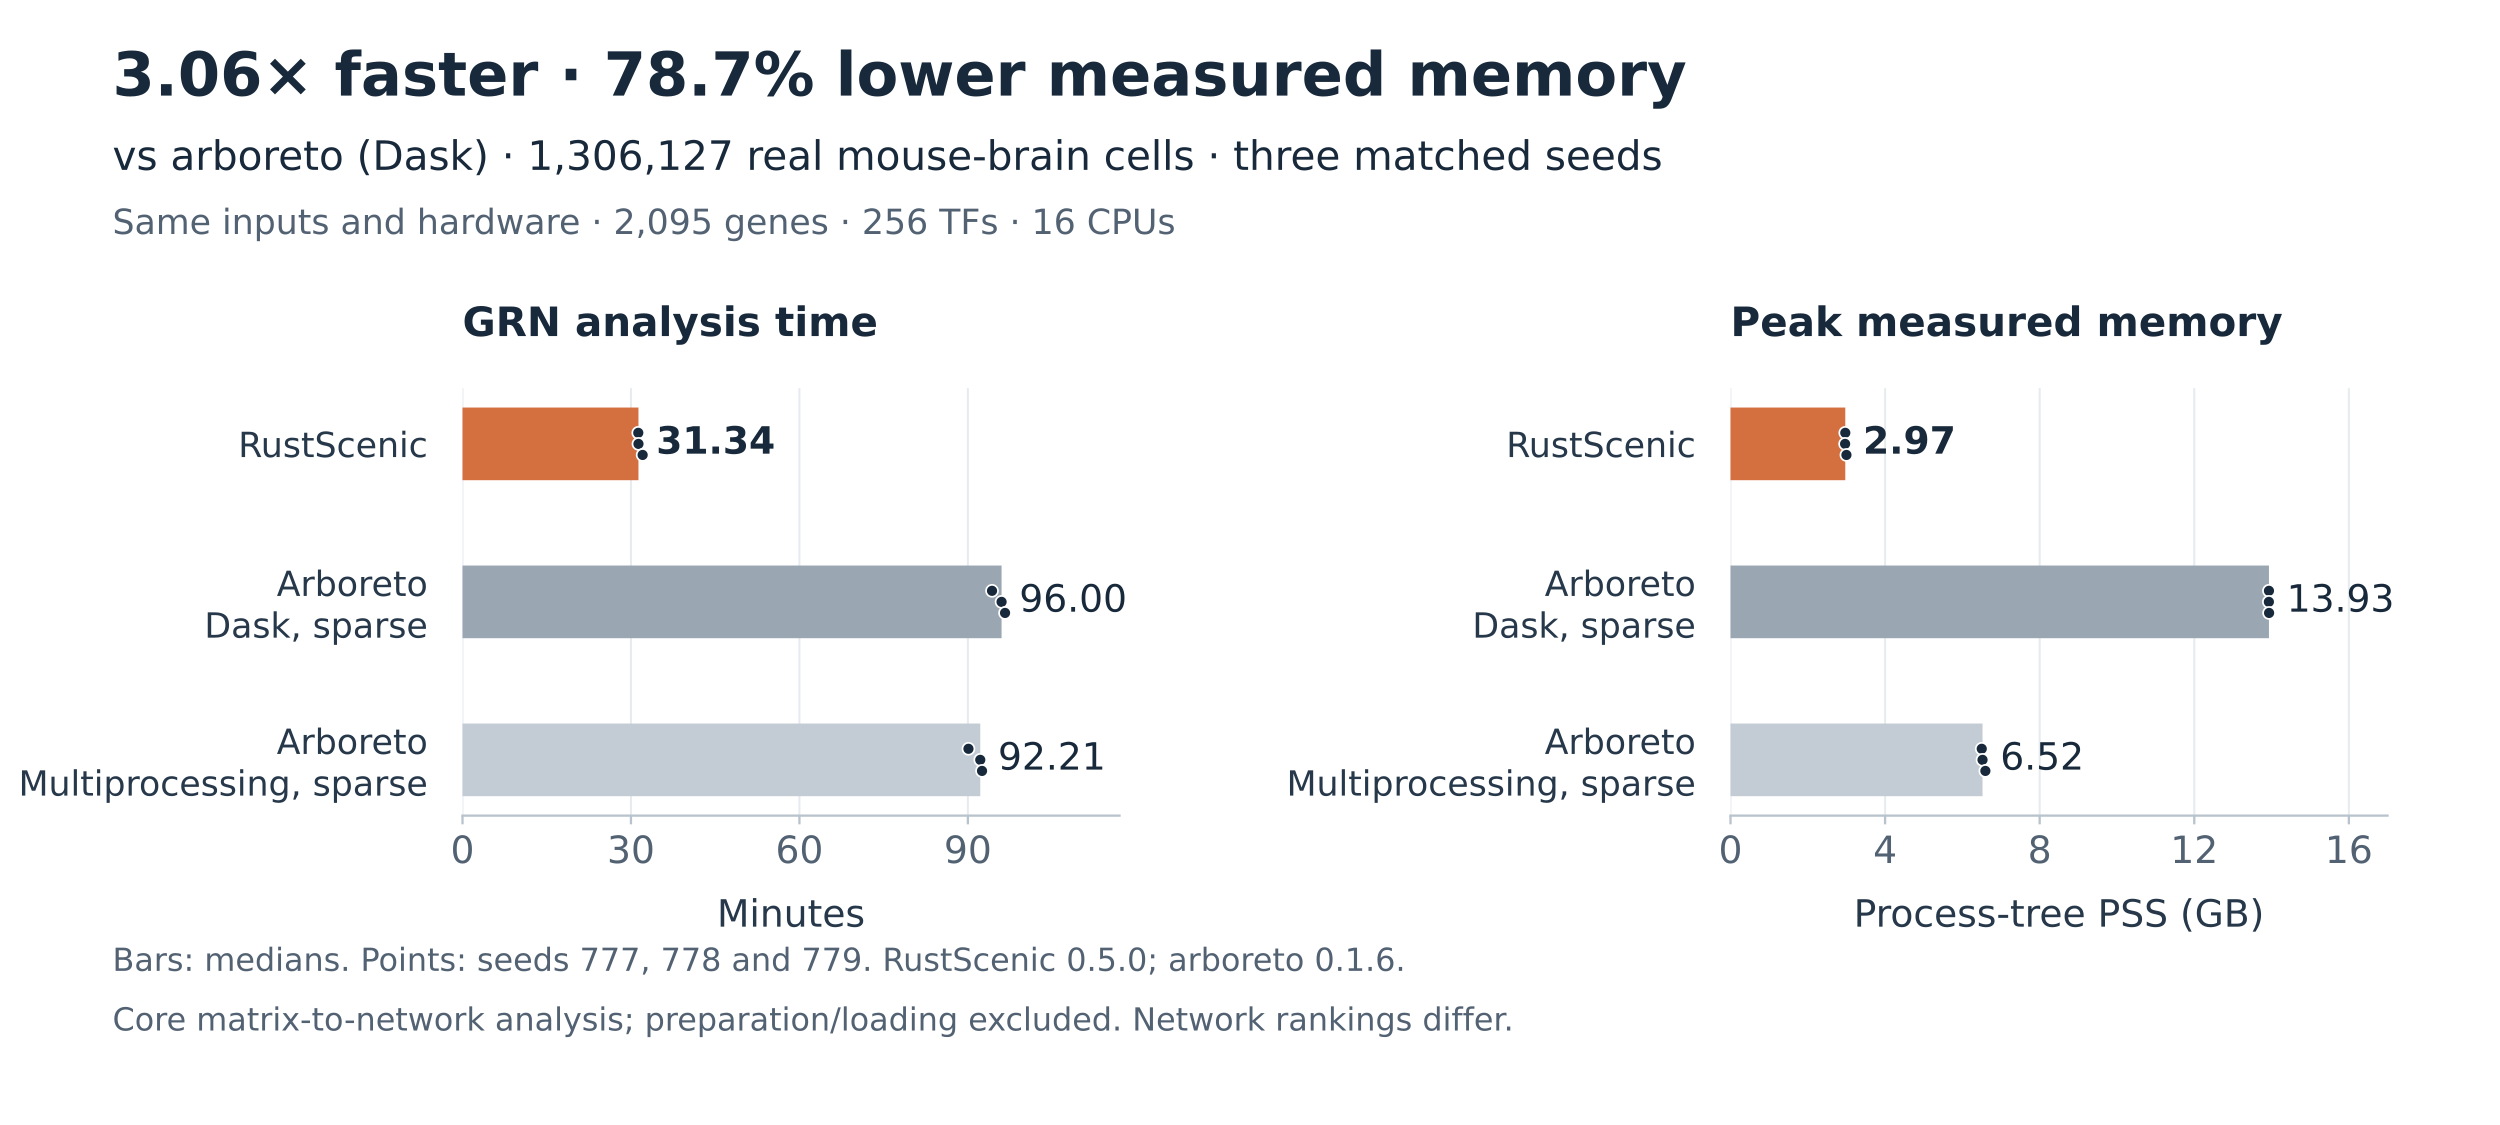
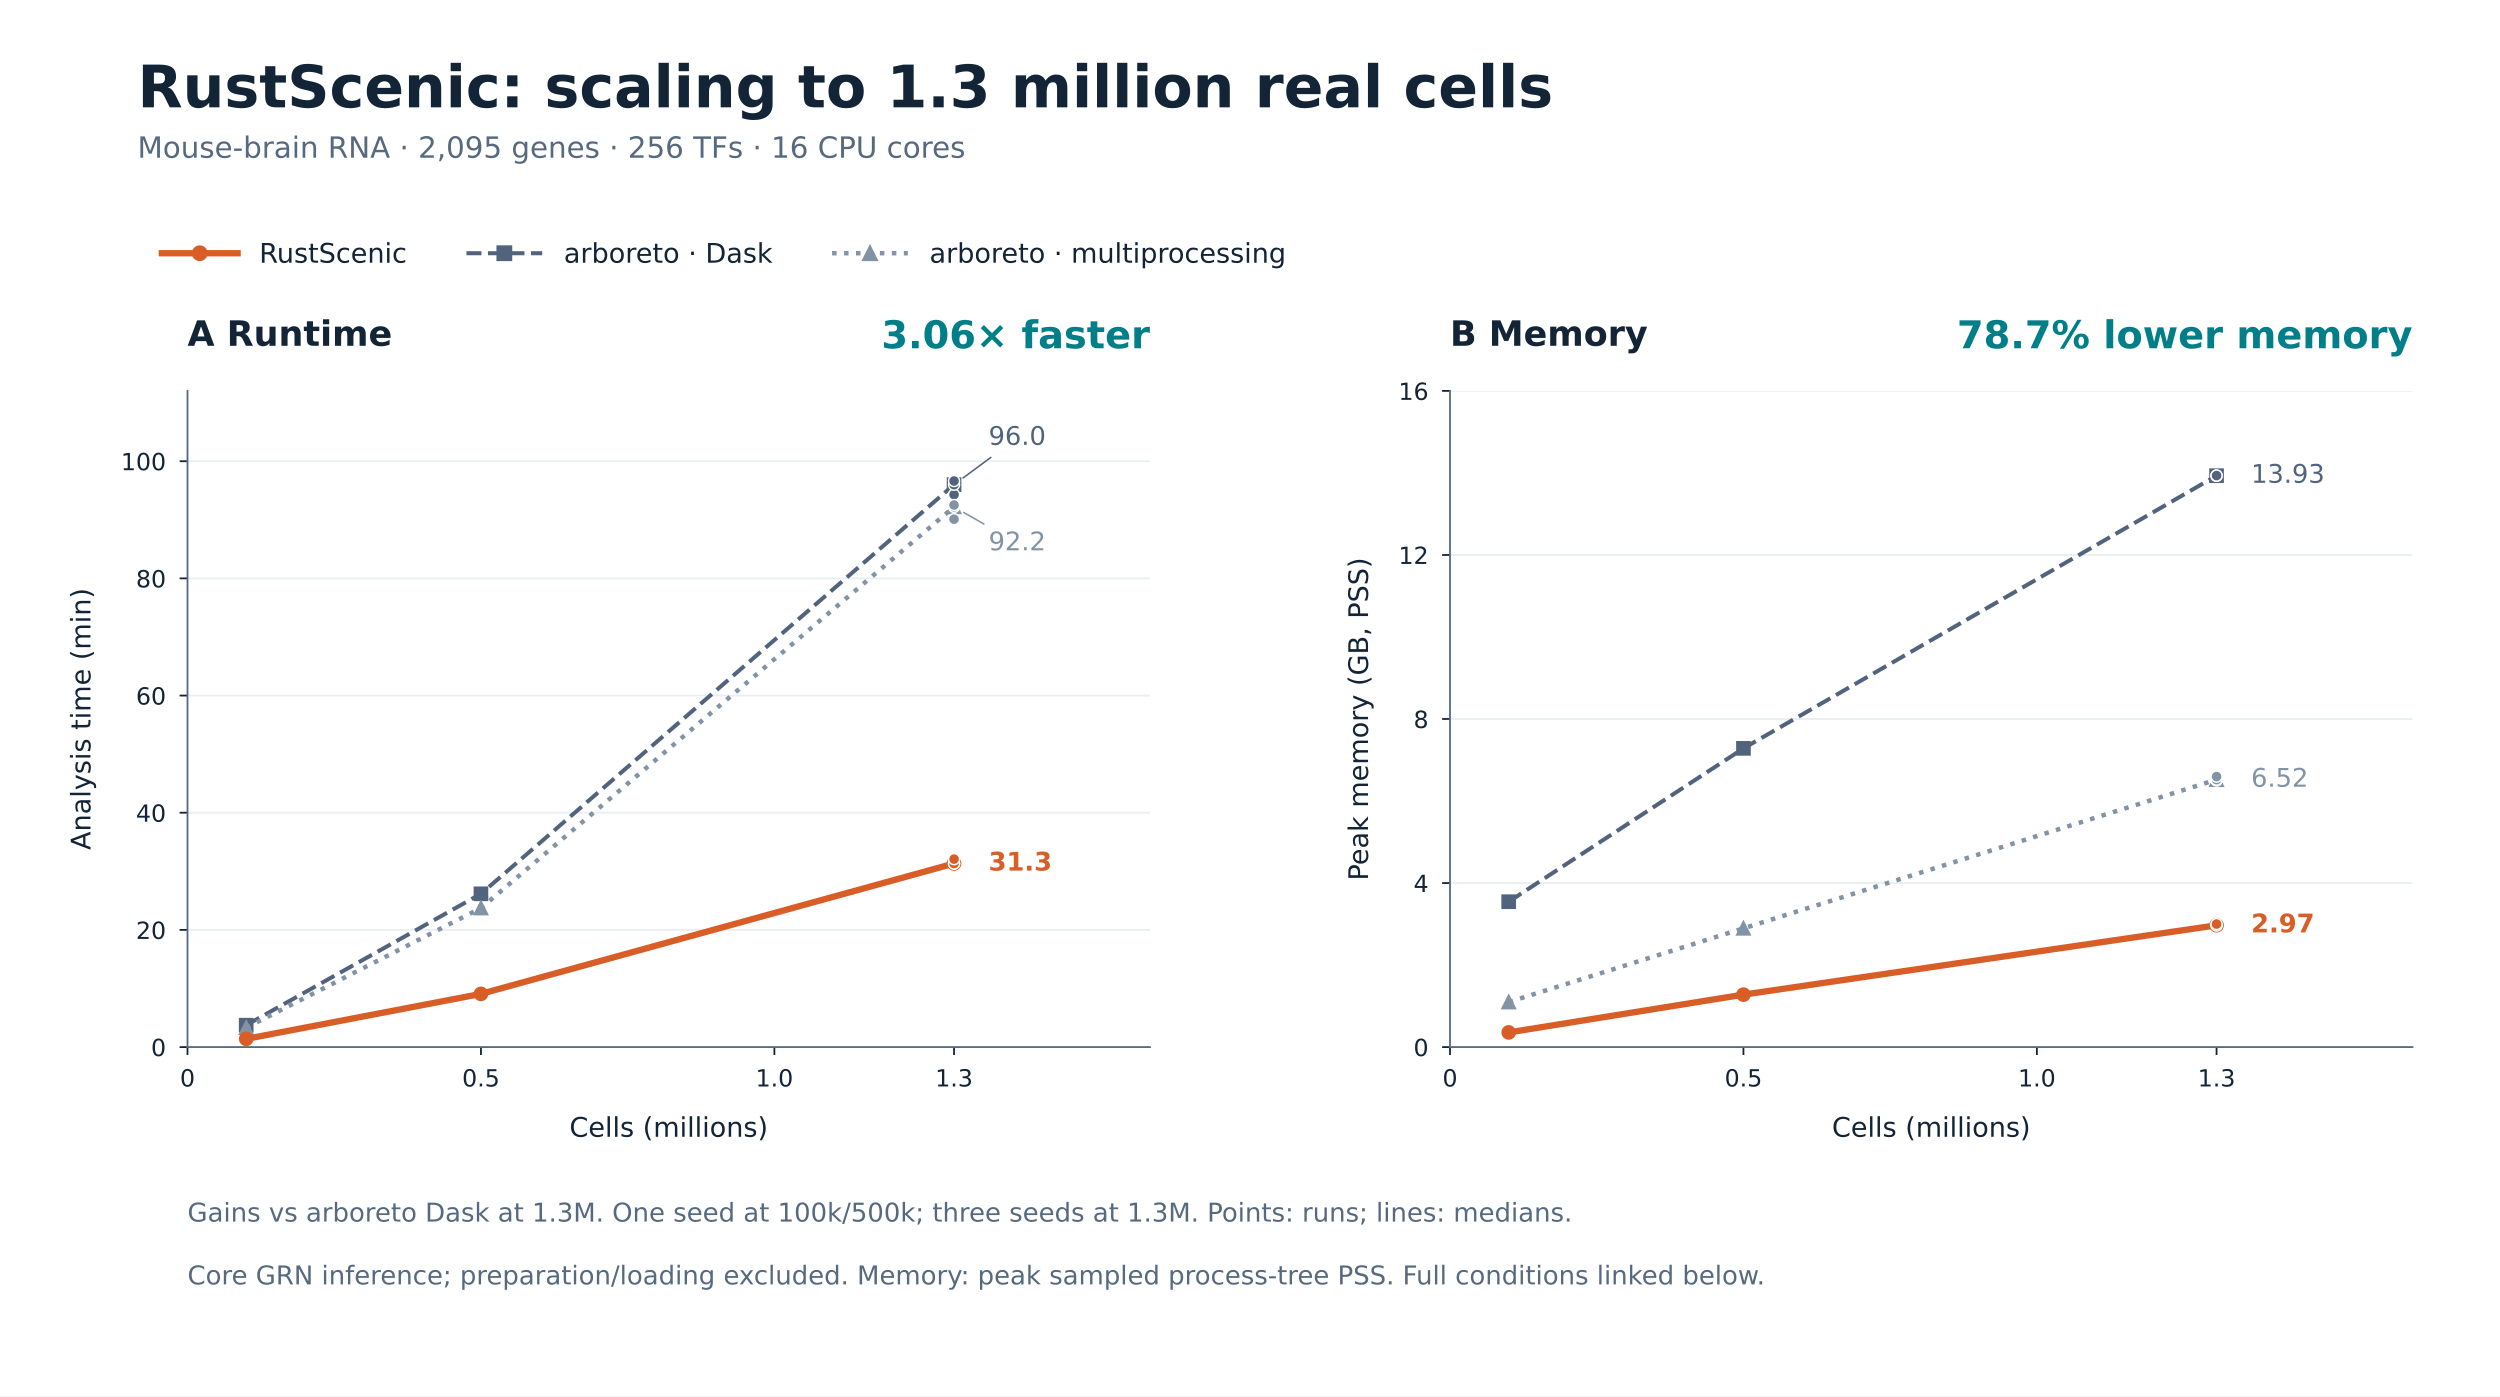
- <svg xmlns="http://www.w3.org/2000/svg" xmlns:xlink="http://www.w3.org/1999/xlink" width="864pt" height="388.8pt" viewBox="0 0 864 388.8" version="1.1">
+ <svg xmlns="http://www.w3.org/2000/svg" xmlns:xlink="http://www.w3.org/1999/xlink" width="1108.8pt" height="619.2pt" viewBox="0 0 1108.8 619.2" version="1.1">
  <defs>
    <style type="text/css">*{stroke-linejoin: round; stroke-linecap: butt}</style>
  </defs>
  <g id="figure_1">
    <g id="patch_1">
-       <path d="M 0 388.8 L 864 388.8 L 864 0 L 0 0 z " style="fill: #ffffff" />
+       <path d="M 0 619.2 L 1108.8 619.2 L 1108.8 0 L 0 0 z " style="fill: #ffffff" />
    </g>
    <g id="axes_1">
      <g id="patch_2">
-         <path d="M 159.84 281.88 L 386.898 281.88 L 386.898 134.136 L 159.84 134.136 z " style="fill: #ffffff" />
+         <path d="M 83.16 464.4 L 510.048 464.4 L 510.048 173.376 L 83.16 173.376 z " style="fill: #ffffff" />
      </g>
      <g id="matplotlib.axis_1">
        <g id="xtick_1">
          <g id="line2d_1">
-             <path d="M 159.84 281.88 L 159.84 134.136 " clip-path="url(#pc3541973b2)" style="fill: none; stroke: #e6ebef; stroke-width: 0.7; stroke-linecap: square" />
-           </g>
+             <defs>
+               <path id="ma1ae13457a" d="M 0 0 L 0 3.5 " style="stroke: #142437; stroke-width: 0.8" />
+             </defs>
+             <g>
+               <use xlink:href="#ma1ae13457a" x="83.16" y="464.4" style="fill: #142437; stroke: #142437; stroke-width: 0.8" />
+             </g>
+           </g>
+           <g id="text_1">
+             <text style="font-size: 10.5px; font-family: 'DejaVu Sans'; text-anchor: middle; fill: #142437" x="83.16" y="481.878" transform="rotate(-0 83.16 481.8784)">0</text>
+           </g>
+         </g>
+         <g id="xtick_2">
          <g id="line2d_2">
-             <defs>
-               <path id="mb3e70e938f" d="M 0 0 L 0 3 " style="stroke: #b9c3cd; stroke-width: 0.8" />
-             </defs>
-             <g>
-               <use xlink:href="#mb3e70e938f" x="159.84" y="281.88" style="fill: #b9c3cd; stroke: #b9c3cd; stroke-width: 0.8" />
-             </g>
-           </g>
-           <g id="text_1">
-             <text style="font-size: 13px; font-family: 'DejaVu Sans'; text-anchor: middle; fill: #526273" x="159.84" y="298.257" transform="rotate(-0 159.84 298.257)">0</text>
-           </g>
-         </g>
-         <g id="xtick_2">
+             <g>
+               <use xlink:href="#ma1ae13457a" x="213.309" y="464.4" style="fill: #142437; stroke: #142437; stroke-width: 0.8" />
+             </g>
+           </g>
+           <g id="text_2">
+             <text style="font-size: 10.5px; font-family: 'DejaVu Sans'; text-anchor: middle; fill: #142437" x="213.309" y="481.878" transform="rotate(-0 213.3088 481.8784)">0.5</text>
+           </g>
+         </g>
+         <g id="xtick_3">
          <g id="line2d_3">
-             <path d="M 218.06 281.88 L 218.06 134.136 " clip-path="url(#pc3541973b2)" style="fill: none; stroke: #e6ebef; stroke-width: 0.7; stroke-linecap: square" />
-           </g>
+             <g>
+               <use xlink:href="#ma1ae13457a" x="343.458" y="464.4" style="fill: #142437; stroke: #142437; stroke-width: 0.8" />
+             </g>
+           </g>
+           <g id="text_3">
+             <text style="font-size: 10.5px; font-family: 'DejaVu Sans'; text-anchor: middle; fill: #142437" x="343.458" y="481.878" transform="rotate(-0 343.4576 481.8784)">1.0</text>
+           </g>
+         </g>
+         <g id="xtick_4">
          <g id="line2d_4">
            <g>
-               <use xlink:href="#mb3e70e938f" x="218.06" y="281.88" style="fill: #b9c3cd; stroke: #b9c3cd; stroke-width: 0.8" />
-             </g>
-           </g>
-           <g id="text_2">
-             <text style="font-size: 13px; font-family: 'DejaVu Sans'; text-anchor: middle; fill: #526273" x="218.06" y="298.257" transform="rotate(-0 218.06 298.257)">30</text>
-           </g>
-         </g>
-         <g id="xtick_3">
-           <g id="line2d_5">
-             <path d="M 276.28 281.88 L 276.28 134.136 " clip-path="url(#pc3541973b2)" style="fill: none; stroke: #e6ebef; stroke-width: 0.7; stroke-linecap: square" />
-           </g>
-           <g id="line2d_6">
-             <g>
-               <use xlink:href="#mb3e70e938f" x="276.28" y="281.88" style="fill: #b9c3cd; stroke: #b9c3cd; stroke-width: 0.8" />
-             </g>
-           </g>
-           <g id="text_3">
-             <text style="font-size: 13px; font-family: 'DejaVu Sans'; text-anchor: middle; fill: #526273" x="276.28" y="298.257" transform="rotate(-0 276.28 298.257)">60</text>
-           </g>
-         </g>
-         <g id="xtick_4">
-           <g id="line2d_7">
-             <path d="M 334.5 281.88 L 334.5 134.136 " clip-path="url(#pc3541973b2)" style="fill: none; stroke: #e6ebef; stroke-width: 0.7; stroke-linecap: square" />
-           </g>
-           <g id="line2d_8">
-             <g>
-               <use xlink:href="#mb3e70e938f" x="334.5" y="281.88" style="fill: #b9c3cd; stroke: #b9c3cd; stroke-width: 0.8" />
+               <use xlink:href="#ma1ae13457a" x="423.142" y="464.4" style="fill: #142437; stroke: #142437; stroke-width: 0.8" />
            </g>
          </g>
          <g id="text_4">
-             <text style="font-size: 13px; font-family: 'DejaVu Sans'; text-anchor: middle; fill: #526273" x="334.5" y="298.257" transform="rotate(-0 334.5 298.257)">90</text>
+             <text style="font-size: 10.5px; font-family: 'DejaVu Sans'; text-anchor: middle; fill: #142437" x="423.142" y="481.878" transform="rotate(-0 423.1417 481.8784)">1.3</text>
          </g>
        </g>
        <g id="text_5">
-           <text style="font-size: 13px; font-family: 'DejaVu Sans'; text-anchor: middle; fill: #26384a" x="273.369" y="320.258" transform="rotate(-0 273.369 320.258)">Minutes</text>
+           <text style="font-size: 12px; font-family: 'DejaVu Sans'; text-anchor: middle; fill: #142437" x="296.604" y="504.18" transform="rotate(-0 296.604 504.1802)">Cells (millions)</text>
        </g>
      </g>
      <g id="matplotlib.axis_2">
        <g id="ytick_1">
-           <g id="line2d_9" />
+           <g id="line2d_5">
+             <path d="M 83.16 464.4 L 510.048 464.4 " clip-path="url(#p078b58f563)" style="fill: none; stroke: #e9eef2; stroke-width: 0.8; stroke-linecap: square" />
+           </g>
+           <g id="line2d_6">
+             <defs>
+               <path id="mf3c3b9c1c7" d="M 0 0 L -3.5 0 " style="stroke: #142437; stroke-width: 0.8" />
+             </defs>
+             <g>
+               <use xlink:href="#mf3c3b9c1c7" x="83.16" y="464.4" style="fill: #142437; stroke: #142437; stroke-width: 0.8" />
+             </g>
+           </g>
          <g id="text_6">
-             <text style="font-size: 12px; font-family: 'DejaVu Sans'; text-anchor: end; fill: #26384a" x="147.84" y="157.968" transform="rotate(-0 147.84 157.9684)">RustScenic</text>
+             <text style="font-size: 10.5px; font-family: 'DejaVu Sans'; text-anchor: end; fill: #142437" x="73.66" y="468.389" transform="rotate(-0 73.66 468.3892)">0</text>
          </g>
        </g>
        <g id="ytick_2">
-           <g id="line2d_10" />
+           <g id="line2d_7">
+             <path d="M 83.16 412.431 L 510.048 412.431 " clip-path="url(#p078b58f563)" style="fill: none; stroke: #e9eef2; stroke-width: 0.8; stroke-linecap: square" />
+           </g>
+           <g id="line2d_8">
+             <g>
+               <use xlink:href="#mf3c3b9c1c7" x="83.16" y="412.431" style="fill: #142437; stroke: #142437; stroke-width: 0.8" />
+             </g>
+           </g>
          <g id="text_7">
-             <text style="font-size: 12px; font-family: 'DejaVu Sans'; fill: #26384a" transform="translate(95.63813 205.966)">Arboreto</text>
-             <text style="font-size: 12px; font-family: 'DejaVu Sans'; fill: #26384a" transform="translate(70.6275 220.3693)">Dask, sparse</text>
+             <text style="font-size: 10.5px; font-family: 'DejaVu Sans'; text-anchor: end; fill: #142437" x="73.66" y="416.421" transform="rotate(-0 73.66 416.4206)">20</text>
          </g>
        </g>
        <g id="ytick_3">
-           <g id="line2d_11" />
+           <g id="line2d_9">
+             <path d="M 83.16 360.463 L 510.048 360.463 " clip-path="url(#p078b58f563)" style="fill: none; stroke: #e9eef2; stroke-width: 0.8; stroke-linecap: square" />
+           </g>
+           <g id="line2d_10">
+             <g>
+               <use xlink:href="#mf3c3b9c1c7" x="83.16" y="360.463" style="fill: #142437; stroke: #142437; stroke-width: 0.8" />
+             </g>
+           </g>
          <g id="text_8">
-             <text style="font-size: 12px; font-family: 'DejaVu Sans'; fill: #26384a" transform="translate(95.63813 260.5647)">Arboreto</text>
-             <text style="font-size: 12px; font-family: 'DejaVu Sans'; fill: #26384a" transform="translate(6.42 274.968)">Multiprocessing, sparse</text>
-           </g>
+             <text style="font-size: 10.5px; font-family: 'DejaVu Sans'; text-anchor: end; fill: #142437" x="73.66" y="364.452" transform="rotate(-0 73.66 364.452)">40</text>
+           </g>
+         </g>
+         <g id="ytick_4">
+           <g id="line2d_11">
+             <path d="M 83.16 308.494 L 510.048 308.494 " clip-path="url(#p078b58f563)" style="fill: none; stroke: #e9eef2; stroke-width: 0.8; stroke-linecap: square" />
+           </g>
+           <g id="line2d_12">
+             <g>
+               <use xlink:href="#mf3c3b9c1c7" x="83.16" y="308.494" style="fill: #142437; stroke: #142437; stroke-width: 0.8" />
+             </g>
+           </g>
+           <g id="text_9">
+             <text style="font-size: 10.5px; font-family: 'DejaVu Sans'; text-anchor: end; fill: #142437" x="73.66" y="312.483" transform="rotate(-0 73.66 312.4835)">60</text>
+           </g>
+         </g>
+         <g id="ytick_5">
+           <g id="line2d_13">
+             <path d="M 83.16 256.526 L 510.048 256.526 " clip-path="url(#p078b58f563)" style="fill: none; stroke: #e9eef2; stroke-width: 0.8; stroke-linecap: square" />
+           </g>
+           <g id="line2d_14">
+             <g>
+               <use xlink:href="#mf3c3b9c1c7" x="83.16" y="256.526" style="fill: #142437; stroke: #142437; stroke-width: 0.8" />
+             </g>
+           </g>
+           <g id="text_10">
+             <text style="font-size: 10.5px; font-family: 'DejaVu Sans'; text-anchor: end; fill: #142437" x="73.66" y="260.515" transform="rotate(-0 73.66 260.5149)">80</text>
+           </g>
+         </g>
+         <g id="ytick_6">
+           <g id="line2d_15">
+             <path d="M 83.16 204.557 L 510.048 204.557 " clip-path="url(#p078b58f563)" style="fill: none; stroke: #e9eef2; stroke-width: 0.8; stroke-linecap: square" />
+           </g>
+           <g id="line2d_16">
+             <g>
+               <use xlink:href="#mf3c3b9c1c7" x="83.16" y="204.557" style="fill: #142437; stroke: #142437; stroke-width: 0.8" />
+             </g>
+           </g>
+           <g id="text_11">
+             <text style="font-size: 10.5px; font-family: 'DejaVu Sans'; text-anchor: end; fill: #142437" x="73.66" y="208.546" transform="rotate(-0 73.66 208.5463)">100</text>
+           </g>
+         </g>
+         <g id="text_12">
+           <text style="font-size: 12px; font-family: 'DejaVu Sans'; text-anchor: middle; fill: #142437" x="40.123" y="318.888" transform="rotate(-90 40.1225 318.888)">Analysis time (min)</text>
        </g>
      </g>
      <g id="patch_3">
-         <path d="M 159.84 140.852 L 220.653 140.852 L 220.653 165.967 L 159.84 165.967 z " clip-path="url(#pc3541973b2)" style="fill: #d46f40" />
+         <path d="M 83.16 464.4 L 83.16 173.376 " style="fill: none; stroke: #56697f; stroke-width: 0.8; stroke-linejoin: miter; stroke-linecap: square" />
      </g>
      <g id="patch_4">
-         <path d="M 159.84 195.45 L 346.143 195.45 L 346.143 220.566 L 159.84 220.566 z " clip-path="url(#pc3541973b2)" style="fill: #9aa6b2" />
+         <path d="M 83.16 464.4 L 510.048 464.4 " style="fill: none; stroke: #56697f; stroke-width: 0.8; stroke-linejoin: miter; stroke-linecap: square" />
+       </g>
+       <g id="text_13">
+         <text style="font-weight: 700; font-size: 11.4px; font-family: 'DejaVu Sans'; text-anchor: start; fill: #d85d27" x="438.466" y="386.121" transform="rotate(-0 438.4662 386.1207)">31.3</text>
+       </g>
+       <g id="line2d_17">
+         <path d="M 109.19 454.679 L 213.309 396.422 L 423.142 214.953 " clip-path="url(#p078b58f563)" style="fill: none; stroke-dasharray: 6.66,2.88; stroke-dashoffset: 0; stroke: #52647d; stroke-width: 1.8" />
+         <defs>
+           <path id="mc0bf740d44" d="M -2.75 2.75 L 2.75 2.75 L 2.75 -2.75 L -2.75 -2.75 z " style="stroke: #52647d; stroke-linejoin: miter" />
+         </defs>
+         <g clip-path="url(#p078b58f563)">
+           <use xlink:href="#mc0bf740d44" x="109.19" y="454.679" style="fill: #52647d; stroke: #52647d; stroke-linejoin: miter" />
+           <use xlink:href="#mc0bf740d44" x="213.309" y="396.422" style="fill: #52647d; stroke: #52647d; stroke-linejoin: miter" />
+           <use xlink:href="#mc0bf740d44" x="423.142" y="214.953" style="fill: #52647d; stroke: #52647d; stroke-linejoin: miter" />
+         </g>
      </g>
      <g id="patch_5">
-         <path d="M 159.84 250.049 L 338.781 250.049 L 338.781 275.164 L 159.84 275.164 z " clip-path="url(#pc3541973b2)" style="fill: #c3ccd4" />
+         <path d="M 439.426 202.869 Q 433.29 207.422 427.153 211.976 " style="fill: none; stroke: #52647d; stroke-width: 0.7; stroke-linecap: round" />
+       </g>
+       <g id="text_14">
+         <text style="font-size: 11.4px; font-family: 'DejaVu Sans'; text-anchor: start; fill: #52647d" x="438.466" y="197.309" transform="rotate(-0 438.4662 197.3091)">96.0</text>
+       </g>
+       <g id="line2d_18">
+         <path d="M 109.19 455.829 L 213.309 402.738 L 423.142 224.809 " clip-path="url(#p078b58f563)" style="fill: none; stroke-dasharray: 2,3.3; stroke-dashoffset: 0; stroke: #8293a5; stroke-width: 2" />
+         <defs>
+           <path id="m49d75b0839" d="M 0 -2.75 L -2.75 2.75 L 2.75 2.75 z " style="stroke: #8293a5; stroke-linejoin: miter" />
+         </defs>
+         <g clip-path="url(#p078b58f563)">
+           <use xlink:href="#m49d75b0839" x="109.19" y="455.829" style="fill: #8293a5; stroke: #8293a5; stroke-linejoin: miter" />
+           <use xlink:href="#m49d75b0839" x="213.309" y="402.738" style="fill: #8293a5; stroke: #8293a5; stroke-linejoin: miter" />
+           <use xlink:href="#m49d75b0839" x="423.142" y="224.809" style="fill: #8293a5; stroke: #8293a5; stroke-linejoin: miter" />
+         </g>
      </g>
      <g id="patch_6">
-         <path d="M 159.84 281.88 L 386.898 281.88 " style="fill: none; stroke: #b9c3cd; stroke-width: 0.8; stroke-linejoin: miter; stroke-linecap: square" />
+         <path d="M 436.363 232.419 Q 431.92 229.861 427.477 227.304 " style="fill: none; stroke: #8293a5; stroke-width: 0.7; stroke-linecap: round" />
+       </g>
+       <g id="text_15">
+         <text style="font-size: 11.4px; font-family: 'DejaVu Sans'; text-anchor: start; fill: #8293a5" x="438.466" y="244.081" transform="rotate(-0 438.4662 244.0808)">92.2</text>
+       </g>
+       <g id="text_16">
+         <text style="font-weight: 700; font-size: 17px; font-family: 'DejaVu Sans'; text-anchor: end; fill: #007f89" x="510.048" y="154.459" transform="rotate(-0 510.048 154.4594)">3.06× faster</text>
+       </g>
+       <g id="text_17">
+         <text style="font-weight: 700; font-size: 15.5px; font-family: 'DejaVu Sans'; text-anchor: start; fill: #142437" x="83.16" y="153.376" transform="rotate(-0 83.16 153.376)">A  Runtime</text>
+       </g>
+       <g id="line2d_19">
+         <path d="M 109.19 460.762 L 213.309 440.802 L 423.142 382.975 " clip-path="url(#p078b58f563)" style="fill: none; stroke: #d85d27; stroke-width: 2.8; stroke-linecap: square" />
+         <defs>
+           <path id="ma9b9bb5c84" d="M 0 2.75 C 0.729 2.75 1.429 2.46 1.945 1.945 C 2.46 1.429 2.75 0.729 2.75 0 C 2.75 -0.729 2.46 -1.429 1.945 -1.945 C 1.429 -2.46 0.729 -2.75 0 -2.75 C -0.729 -2.75 -1.429 -2.46 -1.945 -1.945 C -2.46 -1.429 -2.75 -0.729 -2.75 0 C -2.75 0.729 -2.46 1.429 -1.945 1.945 C -1.429 2.46 -0.729 2.75 0 2.75 z " style="stroke: #d85d27" />
+         </defs>
+         <g clip-path="url(#p078b58f563)">
+           <use xlink:href="#ma9b9bb5c84" x="109.19" y="460.762" style="fill: #d85d27; stroke: #d85d27" />
+           <use xlink:href="#ma9b9bb5c84" x="213.309" y="440.802" style="fill: #d85d27; stroke: #d85d27" />
+           <use xlink:href="#ma9b9bb5c84" x="423.142" y="382.975" style="fill: #d85d27; stroke: #d85d27" />
+         </g>
+       </g>
+       <g id="LineCollection_1">
+         <path d="M 423.142 383.062 L 423.142 381.042 " clip-path="url(#p078b58f563)" style="fill: none; stroke: #d85d27; stroke-width: 1.2" />
+       </g>
+       <g id="LineCollection_2">
+         <path d="M 423.142 219.368 L 423.142 213.344 " clip-path="url(#p078b58f563)" style="fill: none; stroke: #52647d; stroke-width: 1.2" />
+       </g>
+       <g id="LineCollection_3">
+         <path d="M 423.142 230.275 L 423.142 223.992 " clip-path="url(#p078b58f563)" style="fill: none; stroke: #8293a5; stroke-width: 1.2" />
      </g>
      <g id="PathCollection_1">
        <defs>
-           <path id="m333f7cdfdd" d="M 0 2.062 C 0.547 2.062 1.071 1.844 1.458 1.458 C 1.844 1.071 2.062 0.547 2.062 0 C 2.062 -0.547 1.844 -1.071 1.458 -1.458 C 1.071 -1.844 0.547 -2.062 0 -2.062 C -0.547 -2.062 -1.071 -1.844 -1.458 -1.458 C -1.844 -1.071 -2.062 -0.547 -2.062 0 C -2.062 0.547 -1.844 1.071 -1.458 1.458 C -1.071 1.844 -0.547 2.062 0 2.062 z " style="stroke: #ffffff; stroke-width: 0.6" />
-         </defs>
-         <g clip-path="url(#pc3541973b2)">
-           <use xlink:href="#m333f7cdfdd" x="220.588" y="149.587" style="fill: #18293b; stroke: #ffffff; stroke-width: 0.6" />
-           <use xlink:href="#m333f7cdfdd" x="220.653" y="153.409" style="fill: #18293b; stroke: #ffffff; stroke-width: 0.6" />
-           <use xlink:href="#m333f7cdfdd" x="222.097" y="157.231" style="fill: #18293b; stroke: #ffffff; stroke-width: 0.6" />
-         </g>
-       </g>
-       <g id="text_9">
-         <text style="font-weight: 700; font-size: 13px; font-family: 'DejaVu Sans'; text-anchor: start; fill: #18293b" x="226.784" y="156.786" transform="rotate(-0 226.7838 156.7863)">31.34</text>
+           <path id="m5f89fed819" d="M 0 2.449 C 0.65 2.449 1.273 2.191 1.732 1.732 C 2.191 1.273 2.449 0.65 2.449 0 C 2.449 -0.65 2.191 -1.273 1.732 -1.732 C 1.273 -2.191 0.65 -2.449 0 -2.449 C -0.65 -2.449 -1.273 -2.191 -1.732 -1.732 C -2.191 -1.273 -2.449 -0.65 -2.449 0 C -2.449 0.65 -2.191 1.273 -1.732 1.732 C -1.273 2.191 -0.65 2.449 0 2.449 z " style="stroke: #ffffff; stroke-width: 0.65" />
+         </defs>
+         <g clip-path="url(#p078b58f563)">
+           <use xlink:href="#m5f89fed819" x="423.142" y="383.062" style="fill: #d85d27; stroke: #ffffff; stroke-width: 0.65" />
+           <use xlink:href="#m5f89fed819" x="423.142" y="382.975" style="fill: #d85d27; stroke: #ffffff; stroke-width: 0.65" />
+           <use xlink:href="#m5f89fed819" x="423.142" y="381.042" style="fill: #d85d27; stroke: #ffffff; stroke-width: 0.65" />
+         </g>
      </g>
      <g id="PathCollection_2">
-         <g clip-path="url(#pc3541973b2)">
-           <use xlink:href="#m333f7cdfdd" x="342.845" y="204.186" style="fill: #18293b; stroke: #ffffff; stroke-width: 0.6" />
-           <use xlink:href="#m333f7cdfdd" x="346.143" y="208.008" style="fill: #18293b; stroke: #ffffff; stroke-width: 0.6" />
-           <use xlink:href="#m333f7cdfdd" x="347.344" y="211.83" style="fill: #18293b; stroke: #ffffff; stroke-width: 0.6" />
-         </g>
-       </g>
-       <g id="text_10">
-         <text style="font-size: 13px; font-family: 'DejaVu Sans'; text-anchor: start; fill: #18293b" x="352.273" y="211.385" transform="rotate(-0 352.2733 211.385)">96.00</text>
+         <defs>
+           <path id="m123f21a60c" d="M 0 2.449 C 0.65 2.449 1.273 2.191 1.732 1.732 C 2.191 1.273 2.449 0.65 2.449 0 C 2.449 -0.65 2.191 -1.273 1.732 -1.732 C 1.273 -2.191 0.65 -2.449 0 -2.449 C -0.65 -2.449 -1.273 -2.191 -1.732 -1.732 C -2.191 -1.273 -2.449 -0.65 -2.449 0 C -2.449 0.65 -2.191 1.273 -1.732 1.732 C -1.273 2.191 -0.65 2.449 0 2.449 z " style="stroke: #ffffff; stroke-width: 0.65" />
+         </defs>
+         <g clip-path="url(#p078b58f563)">
+           <use xlink:href="#m123f21a60c" x="423.142" y="219.368" style="fill: #52647d; stroke: #ffffff; stroke-width: 0.65" />
+           <use xlink:href="#m123f21a60c" x="423.142" y="214.953" style="fill: #52647d; stroke: #ffffff; stroke-width: 0.65" />
+           <use xlink:href="#m123f21a60c" x="423.142" y="213.344" style="fill: #52647d; stroke: #ffffff; stroke-width: 0.65" />
+         </g>
      </g>
      <g id="PathCollection_3">
-         <g clip-path="url(#pc3541973b2)">
-           <use xlink:href="#m333f7cdfdd" x="334.699" y="258.785" style="fill: #18293b; stroke: #ffffff; stroke-width: 0.6" />
-           <use xlink:href="#m333f7cdfdd" x="338.781" y="262.607" style="fill: #18293b; stroke: #ffffff; stroke-width: 0.6" />
-           <use xlink:href="#m333f7cdfdd" x="339.391" y="266.429" style="fill: #18293b; stroke: #ffffff; stroke-width: 0.6" />
-         </g>
-       </g>
-       <g id="text_11">
-         <text style="font-size: 13px; font-family: 'DejaVu Sans'; text-anchor: start; fill: #18293b" x="344.912" y="265.984" transform="rotate(-0 344.9121 265.9836)">92.21</text>
-       </g>
-       <g id="text_12">
-         <text style="font-weight: 700; font-size: 14px; font-family: 'DejaVu Sans'; text-anchor: start; fill: #18293b" x="159.84" y="116.136" transform="rotate(-0 159.84 116.136)">GRN analysis time</text>
+         <defs>
+           <path id="m91644163d0" d="M 0 2.449 C 0.65 2.449 1.273 2.191 1.732 1.732 C 2.191 1.273 2.449 0.65 2.449 0 C 2.449 -0.65 2.191 -1.273 1.732 -1.732 C 1.273 -2.191 0.65 -2.449 0 -2.449 C -0.65 -2.449 -1.273 -2.191 -1.732 -1.732 C -2.191 -1.273 -2.449 -0.65 -2.449 0 C -2.449 0.65 -2.191 1.273 -1.732 1.732 C -1.273 2.191 -0.65 2.449 0 2.449 z " style="stroke: #ffffff; stroke-width: 0.65" />
+         </defs>
+         <g clip-path="url(#p078b58f563)">
+           <use xlink:href="#m91644163d0" x="423.142" y="230.275" style="fill: #8293a5; stroke: #ffffff; stroke-width: 0.65" />
+           <use xlink:href="#m91644163d0" x="423.142" y="224.809" style="fill: #8293a5; stroke: #ffffff; stroke-width: 0.65" />
+           <use xlink:href="#m91644163d0" x="423.142" y="223.992" style="fill: #8293a5; stroke: #ffffff; stroke-width: 0.65" />
+         </g>
      </g>
    </g>
    <g id="axes_2">
      <g id="patch_7">
-         <path d="M 598.062 281.88 L 825.12 281.88 L 825.12 134.136 L 598.062 134.136 z " style="fill: #ffffff" />
+         <path d="M 643.104 464.4 L 1069.992 464.4 L 1069.992 173.376 L 643.104 173.376 z " style="fill: #ffffff" />
      </g>
      <g id="matplotlib.axis_3">
        <g id="xtick_5">
-           <g id="line2d_12">
-             <path d="M 598.062 281.88 L 598.062 134.136 " clip-path="url(#p5ff690bacf)" style="fill: none; stroke: #e6ebef; stroke-width: 0.7; stroke-linecap: square" />
-           </g>
-           <g id="line2d_13">
-             <g>
-               <use xlink:href="#mb3e70e938f" x="598.062" y="281.88" style="fill: #b9c3cd; stroke: #b9c3cd; stroke-width: 0.8" />
-             </g>
-           </g>
-           <g id="text_13">
-             <text style="font-size: 13px; font-family: 'DejaVu Sans'; text-anchor: middle; fill: #526273" x="598.062" y="298.257" transform="rotate(-0 598.062 298.257)">0</text>
+           <g id="line2d_20">
+             <g>
+               <use xlink:href="#ma1ae13457a" x="643.104" y="464.4" style="fill: #142437; stroke: #142437; stroke-width: 0.8" />
+             </g>
+           </g>
+           <g id="text_18">
+             <text style="font-size: 10.5px; font-family: 'DejaVu Sans'; text-anchor: middle; fill: #142437" x="643.104" y="481.878" transform="rotate(-0 643.104 481.8784)">0</text>
          </g>
        </g>
        <g id="xtick_6">
-           <g id="line2d_14">
-             <path d="M 651.487 281.88 L 651.487 134.136 " clip-path="url(#p5ff690bacf)" style="fill: none; stroke: #e6ebef; stroke-width: 0.7; stroke-linecap: square" />
-           </g>
-           <g id="line2d_15">
-             <g>
-               <use xlink:href="#mb3e70e938f" x="651.487" y="281.88" style="fill: #b9c3cd; stroke: #b9c3cd; stroke-width: 0.8" />
-             </g>
-           </g>
-           <g id="text_14">
-             <text style="font-size: 13px; font-family: 'DejaVu Sans'; text-anchor: middle; fill: #526273" x="651.487" y="298.257" transform="rotate(-0 651.4874 298.257)">4</text>
+           <g id="line2d_21">
+             <g>
+               <use xlink:href="#ma1ae13457a" x="773.253" y="464.4" style="fill: #142437; stroke: #142437; stroke-width: 0.8" />
+             </g>
+           </g>
+           <g id="text_19">
+             <text style="font-size: 10.5px; font-family: 'DejaVu Sans'; text-anchor: middle; fill: #142437" x="773.253" y="481.878" transform="rotate(-0 773.2528 481.8784)">0.5</text>
          </g>
        </g>
        <g id="xtick_7">
-           <g id="line2d_16">
-             <path d="M 704.913 281.88 L 704.913 134.136 " clip-path="url(#p5ff690bacf)" style="fill: none; stroke: #e6ebef; stroke-width: 0.7; stroke-linecap: square" />
-           </g>
-           <g id="line2d_17">
-             <g>
-               <use xlink:href="#mb3e70e938f" x="704.913" y="281.88" style="fill: #b9c3cd; stroke: #b9c3cd; stroke-width: 0.8" />
-             </g>
-           </g>
-           <g id="text_15">
-             <text style="font-size: 13px; font-family: 'DejaVu Sans'; text-anchor: middle; fill: #526273" x="704.913" y="298.257" transform="rotate(-0 704.9128 298.257)">8</text>
+           <g id="line2d_22">
+             <g>
+               <use xlink:href="#ma1ae13457a" x="903.402" y="464.4" style="fill: #142437; stroke: #142437; stroke-width: 0.8" />
+             </g>
+           </g>
+           <g id="text_20">
+             <text style="font-size: 10.5px; font-family: 'DejaVu Sans'; text-anchor: middle; fill: #142437" x="903.402" y="481.878" transform="rotate(-0 903.4016 481.8784)">1.0</text>
          </g>
        </g>
        <g id="xtick_8">
-           <g id="line2d_18">
-             <path d="M 758.338 281.88 L 758.338 134.136 " clip-path="url(#p5ff690bacf)" style="fill: none; stroke: #e6ebef; stroke-width: 0.7; stroke-linecap: square" />
-           </g>
-           <g id="line2d_19">
-             <g>
-               <use xlink:href="#mb3e70e938f" x="758.338" y="281.88" style="fill: #b9c3cd; stroke: #b9c3cd; stroke-width: 0.8" />
-             </g>
-           </g>
-           <g id="text_16">
-             <text style="font-size: 13px; font-family: 'DejaVu Sans'; text-anchor: middle; fill: #526273" x="758.338" y="298.257" transform="rotate(-0 758.3382 298.257)">12</text>
-           </g>
-         </g>
-         <g id="xtick_9">
-           <g id="line2d_20">
-             <path d="M 811.764 281.88 L 811.764 134.136 " clip-path="url(#p5ff690bacf)" style="fill: none; stroke: #e6ebef; stroke-width: 0.7; stroke-linecap: square" />
-           </g>
-           <g id="line2d_21">
-             <g>
-               <use xlink:href="#mb3e70e938f" x="811.764" y="281.88" style="fill: #b9c3cd; stroke: #b9c3cd; stroke-width: 0.8" />
-             </g>
-           </g>
-           <g id="text_17">
-             <text style="font-size: 13px; font-family: 'DejaVu Sans'; text-anchor: middle; fill: #526273" x="811.764" y="298.257" transform="rotate(-0 811.7636 298.257)">16</text>
-           </g>
-         </g>
-         <g id="text_18">
-           <text style="font-size: 13px; font-family: 'DejaVu Sans'; text-anchor: middle; fill: #26384a" x="711.591" y="320.257" transform="rotate(-0 711.591 320.257)">Process-tree PSS (GB)</text>
+           <g id="line2d_23">
+             <g>
+               <use xlink:href="#ma1ae13457a" x="983.086" y="464.4" style="fill: #142437; stroke: #142437; stroke-width: 0.8" />
+             </g>
+           </g>
+           <g id="text_21">
+             <text style="font-size: 10.5px; font-family: 'DejaVu Sans'; text-anchor: middle; fill: #142437" x="983.086" y="481.878" transform="rotate(-0 983.0857 481.8784)">1.3</text>
+           </g>
+         </g>
+         <g id="text_22">
+           <text style="font-size: 12px; font-family: 'DejaVu Sans'; text-anchor: middle; fill: #142437" x="856.548" y="504.18" transform="rotate(-0 856.548 504.1802)">Cells (millions)</text>
        </g>
      </g>
      <g id="matplotlib.axis_4">
-         <g id="ytick_4">
-           <g id="line2d_22" />
-           <g id="text_19">
-             <text style="font-size: 12px; font-family: 'DejaVu Sans'; text-anchor: end; fill: #26384a" x="586.062" y="157.968" transform="rotate(-0 586.062 157.9684)">RustScenic</text>
-           </g>
-         </g>
-         <g id="ytick_5">
-           <g id="line2d_23" />
-           <g id="text_20">
-             <text style="font-size: 12px; font-family: 'DejaVu Sans'; fill: #26384a" transform="translate(533.8601 205.966)">Arboreto</text>
-             <text style="font-size: 12px; font-family: 'DejaVu Sans'; fill: #26384a" transform="translate(508.8495 220.3693)">Dask, sparse</text>
-           </g>
-         </g>
-         <g id="ytick_6">
-           <g id="line2d_24" />
-           <g id="text_21">
-             <text style="font-size: 12px; font-family: 'DejaVu Sans'; fill: #26384a" transform="translate(533.8601 260.5647)">Arboreto</text>
-             <text style="font-size: 12px; font-family: 'DejaVu Sans'; fill: #26384a" transform="translate(444.642 274.968)">Multiprocessing, sparse</text>
-           </g>
+         <g id="ytick_7">
+           <g id="line2d_24">
+             <path d="M 643.104 464.4 L 1069.992 464.4 " clip-path="url(#p1d46b6422c)" style="fill: none; stroke: #e9eef2; stroke-width: 0.8; stroke-linecap: square" />
+           </g>
+           <g id="line2d_25">
+             <g>
+               <use xlink:href="#mf3c3b9c1c7" x="643.104" y="464.4" style="fill: #142437; stroke: #142437; stroke-width: 0.8" />
+             </g>
+           </g>
+           <g id="text_23">
+             <text style="font-size: 10.5px; font-family: 'DejaVu Sans'; text-anchor: end; fill: #142437" x="633.604" y="468.389" transform="rotate(-0 633.604 468.3892)">0</text>
+           </g>
+         </g>
+         <g id="ytick_8">
+           <g id="line2d_26">
+             <path d="M 643.104 391.644 L 1069.992 391.644 " clip-path="url(#p1d46b6422c)" style="fill: none; stroke: #e9eef2; stroke-width: 0.8; stroke-linecap: square" />
+           </g>
+           <g id="line2d_27">
+             <g>
+               <use xlink:href="#mf3c3b9c1c7" x="643.104" y="391.644" style="fill: #142437; stroke: #142437; stroke-width: 0.8" />
+             </g>
+           </g>
+           <g id="text_24">
+             <text style="font-size: 10.5px; font-family: 'DejaVu Sans'; text-anchor: end; fill: #142437" x="633.604" y="395.633" transform="rotate(-0 633.604 395.6332)">4</text>
+           </g>
+         </g>
+         <g id="ytick_9">
+           <g id="line2d_28">
+             <path d="M 643.104 318.888 L 1069.992 318.888 " clip-path="url(#p1d46b6422c)" style="fill: none; stroke: #e9eef2; stroke-width: 0.8; stroke-linecap: square" />
+           </g>
+           <g id="line2d_29">
+             <g>
+               <use xlink:href="#mf3c3b9c1c7" x="643.104" y="318.888" style="fill: #142437; stroke: #142437; stroke-width: 0.8" />
+             </g>
+           </g>
+           <g id="text_25">
+             <text style="font-size: 10.5px; font-family: 'DejaVu Sans'; text-anchor: end; fill: #142437" x="633.604" y="322.877" transform="rotate(-0 633.604 322.8772)">8</text>
+           </g>
+         </g>
+         <g id="ytick_10">
+           <g id="line2d_30">
+             <path d="M 643.104 246.132 L 1069.992 246.132 " clip-path="url(#p1d46b6422c)" style="fill: none; stroke: #e9eef2; stroke-width: 0.8; stroke-linecap: square" />
+           </g>
+           <g id="line2d_31">
+             <g>
+               <use xlink:href="#mf3c3b9c1c7" x="643.104" y="246.132" style="fill: #142437; stroke: #142437; stroke-width: 0.8" />
+             </g>
+           </g>
+           <g id="text_26">
+             <text style="font-size: 10.5px; font-family: 'DejaVu Sans'; text-anchor: end; fill: #142437" x="633.604" y="250.121" transform="rotate(-0 633.604 250.1212)">12</text>
+           </g>
+         </g>
+         <g id="ytick_11">
+           <g id="line2d_32">
+             <path d="M 643.104 173.376 L 1069.992 173.376 " clip-path="url(#p1d46b6422c)" style="fill: none; stroke: #e9eef2; stroke-width: 0.8; stroke-linecap: square" />
+           </g>
+           <g id="line2d_33">
+             <g>
+               <use xlink:href="#mf3c3b9c1c7" x="643.104" y="173.376" style="fill: #142437; stroke: #142437; stroke-width: 0.8" />
+             </g>
+           </g>
+           <g id="text_27">
+             <text style="font-size: 10.5px; font-family: 'DejaVu Sans'; text-anchor: end; fill: #142437" x="633.604" y="177.365" transform="rotate(-0 633.604 177.3652)">16</text>
+           </g>
+         </g>
+         <g id="text_28">
+           <text style="font-size: 12px; font-family: 'DejaVu Sans'; text-anchor: middle; fill: #142437" x="606.747" y="318.888" transform="rotate(-90 606.7471 318.888)">Peak memory (GB, PSS)</text>
        </g>
      </g>
      <g id="patch_8">
-         <path d="M 598.062 140.852 L 637.73 140.852 L 637.73 165.967 L 598.062 165.967 z " clip-path="url(#p5ff690bacf)" style="fill: #d46f40" />
+         <path d="M 643.104 464.4 L 643.104 173.376 " style="fill: none; stroke: #56697f; stroke-width: 0.8; stroke-linejoin: miter; stroke-linecap: square" />
      </g>
      <g id="patch_9">
-         <path d="M 598.062 195.45 L 784.151 195.45 L 784.151 220.566 L 598.062 220.566 z " clip-path="url(#p5ff690bacf)" style="fill: #9aa6b2" />
-       </g>
-       <g id="patch_10">
-         <path d="M 598.062 250.049 L 685.162 250.049 L 685.162 275.164 L 598.062 275.164 z " clip-path="url(#p5ff690bacf)" style="fill: #c3ccd4" />
-       </g>
-       <g id="patch_11">
-         <path d="M 598.062 281.88 L 825.12 281.88 " style="fill: none; stroke: #b9c3cd; stroke-width: 0.8; stroke-linejoin: miter; stroke-linecap: square" />
+         <path d="M 643.104 464.4 L 1069.992 464.4 " style="fill: none; stroke: #56697f; stroke-width: 0.8; stroke-linejoin: miter; stroke-linecap: square" />
+       </g>
+       <g id="text_29">
+         <text style="font-weight: 700; font-size: 11.4px; font-family: 'DejaVu Sans'; text-anchor: start; fill: #d85d27" x="998.41" y="413.524" transform="rotate(-0 998.4102 413.5244)">2.97</text>
+       </g>
+       <g id="line2d_34">
+         <path d="M 669.134 399.919 L 773.253 331.912 L 983.086 210.979 " clip-path="url(#p1d46b6422c)" style="fill: none; stroke-dasharray: 6.66,2.88; stroke-dashoffset: 0; stroke: #52647d; stroke-width: 1.8" />
+         <g clip-path="url(#p1d46b6422c)">
+           <use xlink:href="#mc0bf740d44" x="669.134" y="399.919" style="fill: #52647d; stroke: #52647d; stroke-linejoin: miter" />
+           <use xlink:href="#mc0bf740d44" x="773.253" y="331.912" style="fill: #52647d; stroke: #52647d; stroke-linejoin: miter" />
+           <use xlink:href="#mc0bf740d44" x="983.086" y="210.979" style="fill: #52647d; stroke: #52647d; stroke-linejoin: miter" />
+         </g>
+       </g>
+       <g id="text_30">
+         <text style="font-size: 11.4px; font-family: 'DejaVu Sans'; text-anchor: start; fill: #52647d" x="998.41" y="214.125" transform="rotate(-0 998.4102 214.125)">13.93</text>
+       </g>
+       <g id="line2d_35">
+         <path d="M 669.134 444.44 L 773.253 411.733 L 983.086 345.785 " clip-path="url(#p1d46b6422c)" style="fill: none; stroke-dasharray: 2,3.3; stroke-dashoffset: 0; stroke: #8293a5; stroke-width: 2" />
+         <g clip-path="url(#p1d46b6422c)">
+           <use xlink:href="#m49d75b0839" x="669.134" y="444.44" style="fill: #8293a5; stroke: #8293a5; stroke-linejoin: miter" />
+           <use xlink:href="#m49d75b0839" x="773.253" y="411.733" style="fill: #8293a5; stroke: #8293a5; stroke-linejoin: miter" />
+           <use xlink:href="#m49d75b0839" x="983.086" y="345.785" style="fill: #8293a5; stroke: #8293a5; stroke-linejoin: miter" />
+         </g>
+       </g>
+       <g id="text_31">
+         <text style="font-size: 11.4px; font-family: 'DejaVu Sans'; text-anchor: start; fill: #8293a5" x="998.41" y="348.931" transform="rotate(-0 998.4102 348.9308)">6.52</text>
+       </g>
+       <g id="text_32">
+         <text style="font-weight: 700; font-size: 17px; font-family: 'DejaVu Sans'; text-anchor: end; fill: #007f89" x="1069.992" y="154.459" transform="rotate(-0 1069.992 154.4594)">78.7% lower memory</text>
+       </g>
+       <g id="text_33">
+         <text style="font-weight: 700; font-size: 15.5px; font-family: 'DejaVu Sans'; text-anchor: start; fill: #142437" x="643.104" y="153.376" transform="rotate(-0 643.104 153.376)">B  Memory</text>
+       </g>
+       <g id="line2d_36">
+         <path d="M 669.134 457.901 L 773.253 441.134 L 983.086 410.379 " clip-path="url(#p1d46b6422c)" style="fill: none; stroke: #d85d27; stroke-width: 2.8; stroke-linecap: square" />
+         <g clip-path="url(#p1d46b6422c)">
+           <use xlink:href="#ma9b9bb5c84" x="669.134" y="457.901" style="fill: #d85d27; stroke: #d85d27" />
+           <use xlink:href="#ma9b9bb5c84" x="773.253" y="441.134" style="fill: #d85d27; stroke: #d85d27" />
+           <use xlink:href="#ma9b9bb5c84" x="983.086" y="410.379" style="fill: #d85d27; stroke: #d85d27" />
+         </g>
+       </g>
+       <g id="LineCollection_4">
+         <path d="M 983.086 410.463 L 983.086 409.841 " clip-path="url(#p1d46b6422c)" style="fill: none; stroke: #d85d27; stroke-width: 1.2" />
+       </g>
+       <g id="LineCollection_5">
+         <path d="M 983.086 211.02 L 983.086 210.916 " clip-path="url(#p1d46b6422c)" style="fill: none; stroke: #52647d; stroke-width: 1.2" />
+       </g>
+       <g id="LineCollection_6">
+         <path d="M 983.086 346.157 L 983.086 344.445 " clip-path="url(#p1d46b6422c)" style="fill: none; stroke: #8293a5; stroke-width: 1.2" />
      </g>
      <g id="PathCollection_4">
-         <g clip-path="url(#p5ff690bacf)">
-           <use xlink:href="#m333f7cdfdd" x="637.73" y="149.587" style="fill: #18293b; stroke: #ffffff; stroke-width: 0.6" />
-           <use xlink:href="#m333f7cdfdd" x="637.669" y="153.409" style="fill: #18293b; stroke: #ffffff; stroke-width: 0.6" />
-           <use xlink:href="#m333f7cdfdd" x="638.125" y="157.231" style="fill: #18293b; stroke: #ffffff; stroke-width: 0.6" />
-         </g>
-       </g>
-       <g id="text_22">
-         <text style="font-weight: 700; font-size: 13px; font-family: 'DejaVu Sans'; text-anchor: start; fill: #18293b" x="643.861" y="156.786" transform="rotate(-0 643.8609 156.7863)">2.97</text>
+         <g clip-path="url(#p1d46b6422c)">
+           <use xlink:href="#m5f89fed819" x="983.086" y="410.379" style="fill: #d85d27; stroke: #ffffff; stroke-width: 0.65" />
+           <use xlink:href="#m5f89fed819" x="983.086" y="410.463" style="fill: #d85d27; stroke: #ffffff; stroke-width: 0.65" />
+           <use xlink:href="#m5f89fed819" x="983.086" y="409.841" style="fill: #d85d27; stroke: #ffffff; stroke-width: 0.65" />
+         </g>
      </g>
      <g id="PathCollection_5">
-         <g clip-path="url(#p5ff690bacf)">
-           <use xlink:href="#m333f7cdfdd" x="784.151" y="204.186" style="fill: #18293b; stroke: #ffffff; stroke-width: 0.6" />
-           <use xlink:href="#m333f7cdfdd" x="784.121" y="208.008" style="fill: #18293b; stroke: #ffffff; stroke-width: 0.6" />
-           <use xlink:href="#m333f7cdfdd" x="784.197" y="211.83" style="fill: #18293b; stroke: #ffffff; stroke-width: 0.6" />
-         </g>
-       </g>
-       <g id="text_23">
-         <text style="font-size: 13px; font-family: 'DejaVu Sans'; text-anchor: start; fill: #18293b" x="790.282" y="211.385" transform="rotate(-0 790.2818 211.385)">13.93</text>
+         <g clip-path="url(#p1d46b6422c)">
+           <use xlink:href="#m123f21a60c" x="983.086" y="210.979" style="fill: #52647d; stroke: #ffffff; stroke-width: 0.65" />
+           <use xlink:href="#m123f21a60c" x="983.086" y="211.02" style="fill: #52647d; stroke: #ffffff; stroke-width: 0.65" />
+           <use xlink:href="#m123f21a60c" x="983.086" y="210.916" style="fill: #52647d; stroke: #ffffff; stroke-width: 0.65" />
+         </g>
      </g>
      <g id="PathCollection_6">
-         <g clip-path="url(#p5ff690bacf)">
-           <use xlink:href="#m333f7cdfdd" x="684.889" y="258.785" style="fill: #18293b; stroke: #ffffff; stroke-width: 0.6" />
-           <use xlink:href="#m333f7cdfdd" x="685.162" y="262.607" style="fill: #18293b; stroke: #ffffff; stroke-width: 0.6" />
-           <use xlink:href="#m333f7cdfdd" x="686.146" y="266.429" style="fill: #18293b; stroke: #ffffff; stroke-width: 0.6" />
-         </g>
-       </g>
-       <g id="text_24">
-         <text style="font-size: 13px; font-family: 'DejaVu Sans'; text-anchor: start; fill: #18293b" x="691.293" y="265.984" transform="rotate(-0 691.2926 265.9836)">6.52</text>
-       </g>
-       <g id="text_25">
-         <text style="font-weight: 700; font-size: 14px; font-family: 'DejaVu Sans'; text-anchor: start; fill: #18293b" x="598.062" y="116.136" transform="rotate(-0 598.062 116.136)">Peak measured memory</text>
-       </g>
-     </g>
-     <g id="text_26">
-       <text style="font-weight: 700; font-size: 21px; font-family: 'DejaVu Sans'; text-anchor: start; fill: #18293b" x="38.88" y="33.048" transform="rotate(-0 38.88 33.048)">3.06× faster · 78.7% lower measured memory</text>
-     </g>
-     <g id="text_27">
-       <text style="font-size: 14px; font-family: 'DejaVu Sans'; text-anchor: start; fill: #18293b" x="38.88" y="58.709" transform="rotate(-0 38.88 58.7088)">vs arboreto (Dask) · 1,306,127 real mouse-brain cells · three matched seeds</text>
-     </g>
-     <g id="text_28">
-       <text style="font-size: 12px; font-family: 'DejaVu Sans'; text-anchor: start; fill: #526273" x="38.88" y="80.87" transform="rotate(-0 38.88 80.8704)">Same inputs and hardware · 2,095 genes · 256 TFs · 16 CPUs</text>
-     </g>
-     <g id="text_29">
-       <text style="font-size: 11px; font-family: 'DejaVu Sans'; text-anchor: start; fill: #526273" x="38.88" y="335.534" transform="rotate(-0 38.88 335.5344)">Bars: medians. Points: seeds 777, 778 and 779. RustScenic 0.5.0; arboreto 0.1.6.</text>
-     </g>
-     <g id="text_30">
-       <text style="font-size: 11px; font-family: 'DejaVu Sans'; text-anchor: start; fill: #526273" x="38.88" y="356.141" transform="rotate(-0 38.88 356.1408)">Core matrix-to-network analysis; preparation/loading excluded. Network rankings differ.</text>
+         <g clip-path="url(#p1d46b6422c)">
+           <use xlink:href="#m91644163d0" x="983.086" y="346.157" style="fill: #8293a5; stroke: #ffffff; stroke-width: 0.65" />
+           <use xlink:href="#m91644163d0" x="983.086" y="345.785" style="fill: #8293a5; stroke: #ffffff; stroke-width: 0.65" />
+           <use xlink:href="#m91644163d0" x="983.086" y="344.445" style="fill: #8293a5; stroke: #ffffff; stroke-width: 0.65" />
+         </g>
+       </g>
+     </g>
+     <g id="text_34">
+       <text style="font-weight: 700; font-size: 26px; font-family: 'DejaVu Sans'; text-anchor: start; fill: #142437" x="60.984" y="47.62" transform="rotate(-0 60.984 47.61994)">RustScenic: scaling to 1.3 million real cells</text>
+     </g>
+     <g id="text_35">
+       <text style="font-size: 13px; font-family: 'DejaVu Sans'; text-anchor: start; fill: #56697f" x="60.984" y="69.97" transform="rotate(-0 60.984 69.9696)">Mouse-brain RNA · 2,095 genes · 256 TFs · 16 CPU cores</text>
+     </g>
+     <g id="text_36">
+       <text style="font-size: 11.5px; font-family: 'DejaVu Sans'; text-anchor: start; fill: #56697f" x="83.16" y="541.8" transform="rotate(-0 83.16 541.8)">Gains vs arboreto Dask at 1.3M. One seed at 100k/500k; three seeds at 1.3M. Points: runs; lines: medians.</text>
+     </g>
+     <g id="text_37">
+       <text style="font-size: 11.5px; font-family: 'DejaVu Sans'; text-anchor: start; fill: #56697f" x="83.16" y="569.664" transform="rotate(-0 83.16 569.664)">Core GRN inference; preparation/loading excluded. Memory: peak sampled process-tree PSS. Full conditions linked below.</text>
+     </g>
+     <g id="legend_1">
+       <g id="line2d_37">
+         <path d="M 71.784 112.313 L 88.584 112.313 L 105.384 112.313 " style="fill: none; stroke: #d85d27; stroke-width: 2.8; stroke-linecap: square" />
+         <defs>
+           <path id="m40333dee4c" d="M 0 3 C 0.796 3 1.559 2.684 2.121 2.121 C 2.684 1.559 3 0.796 3 0 C 3 -0.796 2.684 -1.559 2.121 -2.121 C 1.559 -2.684 0.796 -3 0 -3 C -0.796 -3 -1.559 -2.684 -2.121 -2.121 C -2.684 -1.559 -3 -0.796 -3 0 C -3 0.796 -2.684 1.559 -2.121 2.121 C -1.559 2.684 -0.796 3 0 3 z " style="stroke: #d85d27" />
+         </defs>
+         <g>
+           <use xlink:href="#m40333dee4c" x="88.584" y="112.313" style="fill: #d85d27; stroke: #d85d27" />
+         </g>
+       </g>
+       <g id="text_38">
+         <text style="font-size: 12px; font-family: 'DejaVu Sans'; text-anchor: start; fill: #142437" x="114.984" y="116.513" transform="rotate(-0 114.984 116.5133)">RustScenic</text>
+       </g>
+       <g id="line2d_38">
+         <path d="M 206.88 112.313 L 223.68 112.313 L 240.48 112.313 " style="fill: none; stroke-dasharray: 6.66,2.88; stroke-dashoffset: 0; stroke: #52647d; stroke-width: 1.8" />
+         <defs>
+           <path id="m55dfe2bf0c" d="M -3 3 L 3 3 L 3 -3 L -3 -3 z " style="stroke: #52647d; stroke-linejoin: miter" />
+         </defs>
+         <g>
+           <use xlink:href="#m55dfe2bf0c" x="223.68" y="112.313" style="fill: #52647d; stroke: #52647d; stroke-linejoin: miter" />
+         </g>
+       </g>
+       <g id="text_39">
+         <text style="font-size: 12px; font-family: 'DejaVu Sans'; text-anchor: start; fill: #142437" x="250.08" y="116.513" transform="rotate(-0 250.0796 116.5133)">arboreto · Dask</text>
+       </g>
+       <g id="line2d_39">
+         <path d="M 369.056 112.313 L 385.856 112.313 L 402.656 112.313 " style="fill: none; stroke-dasharray: 2,3.3; stroke-dashoffset: 0; stroke: #8293a5; stroke-width: 2" />
+         <defs>
+           <path id="m501fa791b0" d="M 0 -3 L -3 3 L 3 3 z " style="stroke: #8293a5; stroke-linejoin: miter" />
+         </defs>
+         <g>
+           <use xlink:href="#m501fa791b0" x="385.856" y="112.313" style="fill: #8293a5; stroke: #8293a5; stroke-linejoin: miter" />
+         </g>
+       </g>
+       <g id="text_40">
+         <text style="font-size: 12px; font-family: 'DejaVu Sans'; text-anchor: start; fill: #142437" x="412.256" y="116.513" transform="rotate(-0 412.2559 116.5133)">arboreto · multiprocessing</text>
+       </g>
    </g>
  </g>
  <defs>
-     <clipPath id="pc3541973b2">
-       <rect x="159.84" y="134.136" width="227.058" height="147.744" />
+     <clipPath id="p078b58f563">
+       <rect x="83.16" y="173.376" width="426.888" height="291.024" />
    </clipPath>
-     <clipPath id="p5ff690bacf">
-       <rect x="598.062" y="134.136" width="227.058" height="147.744" />
+     <clipPath id="p1d46b6422c">
+       <rect x="643.104" y="173.376" width="426.888" height="291.024" />
    </clipPath>
  </defs>
</svg>
